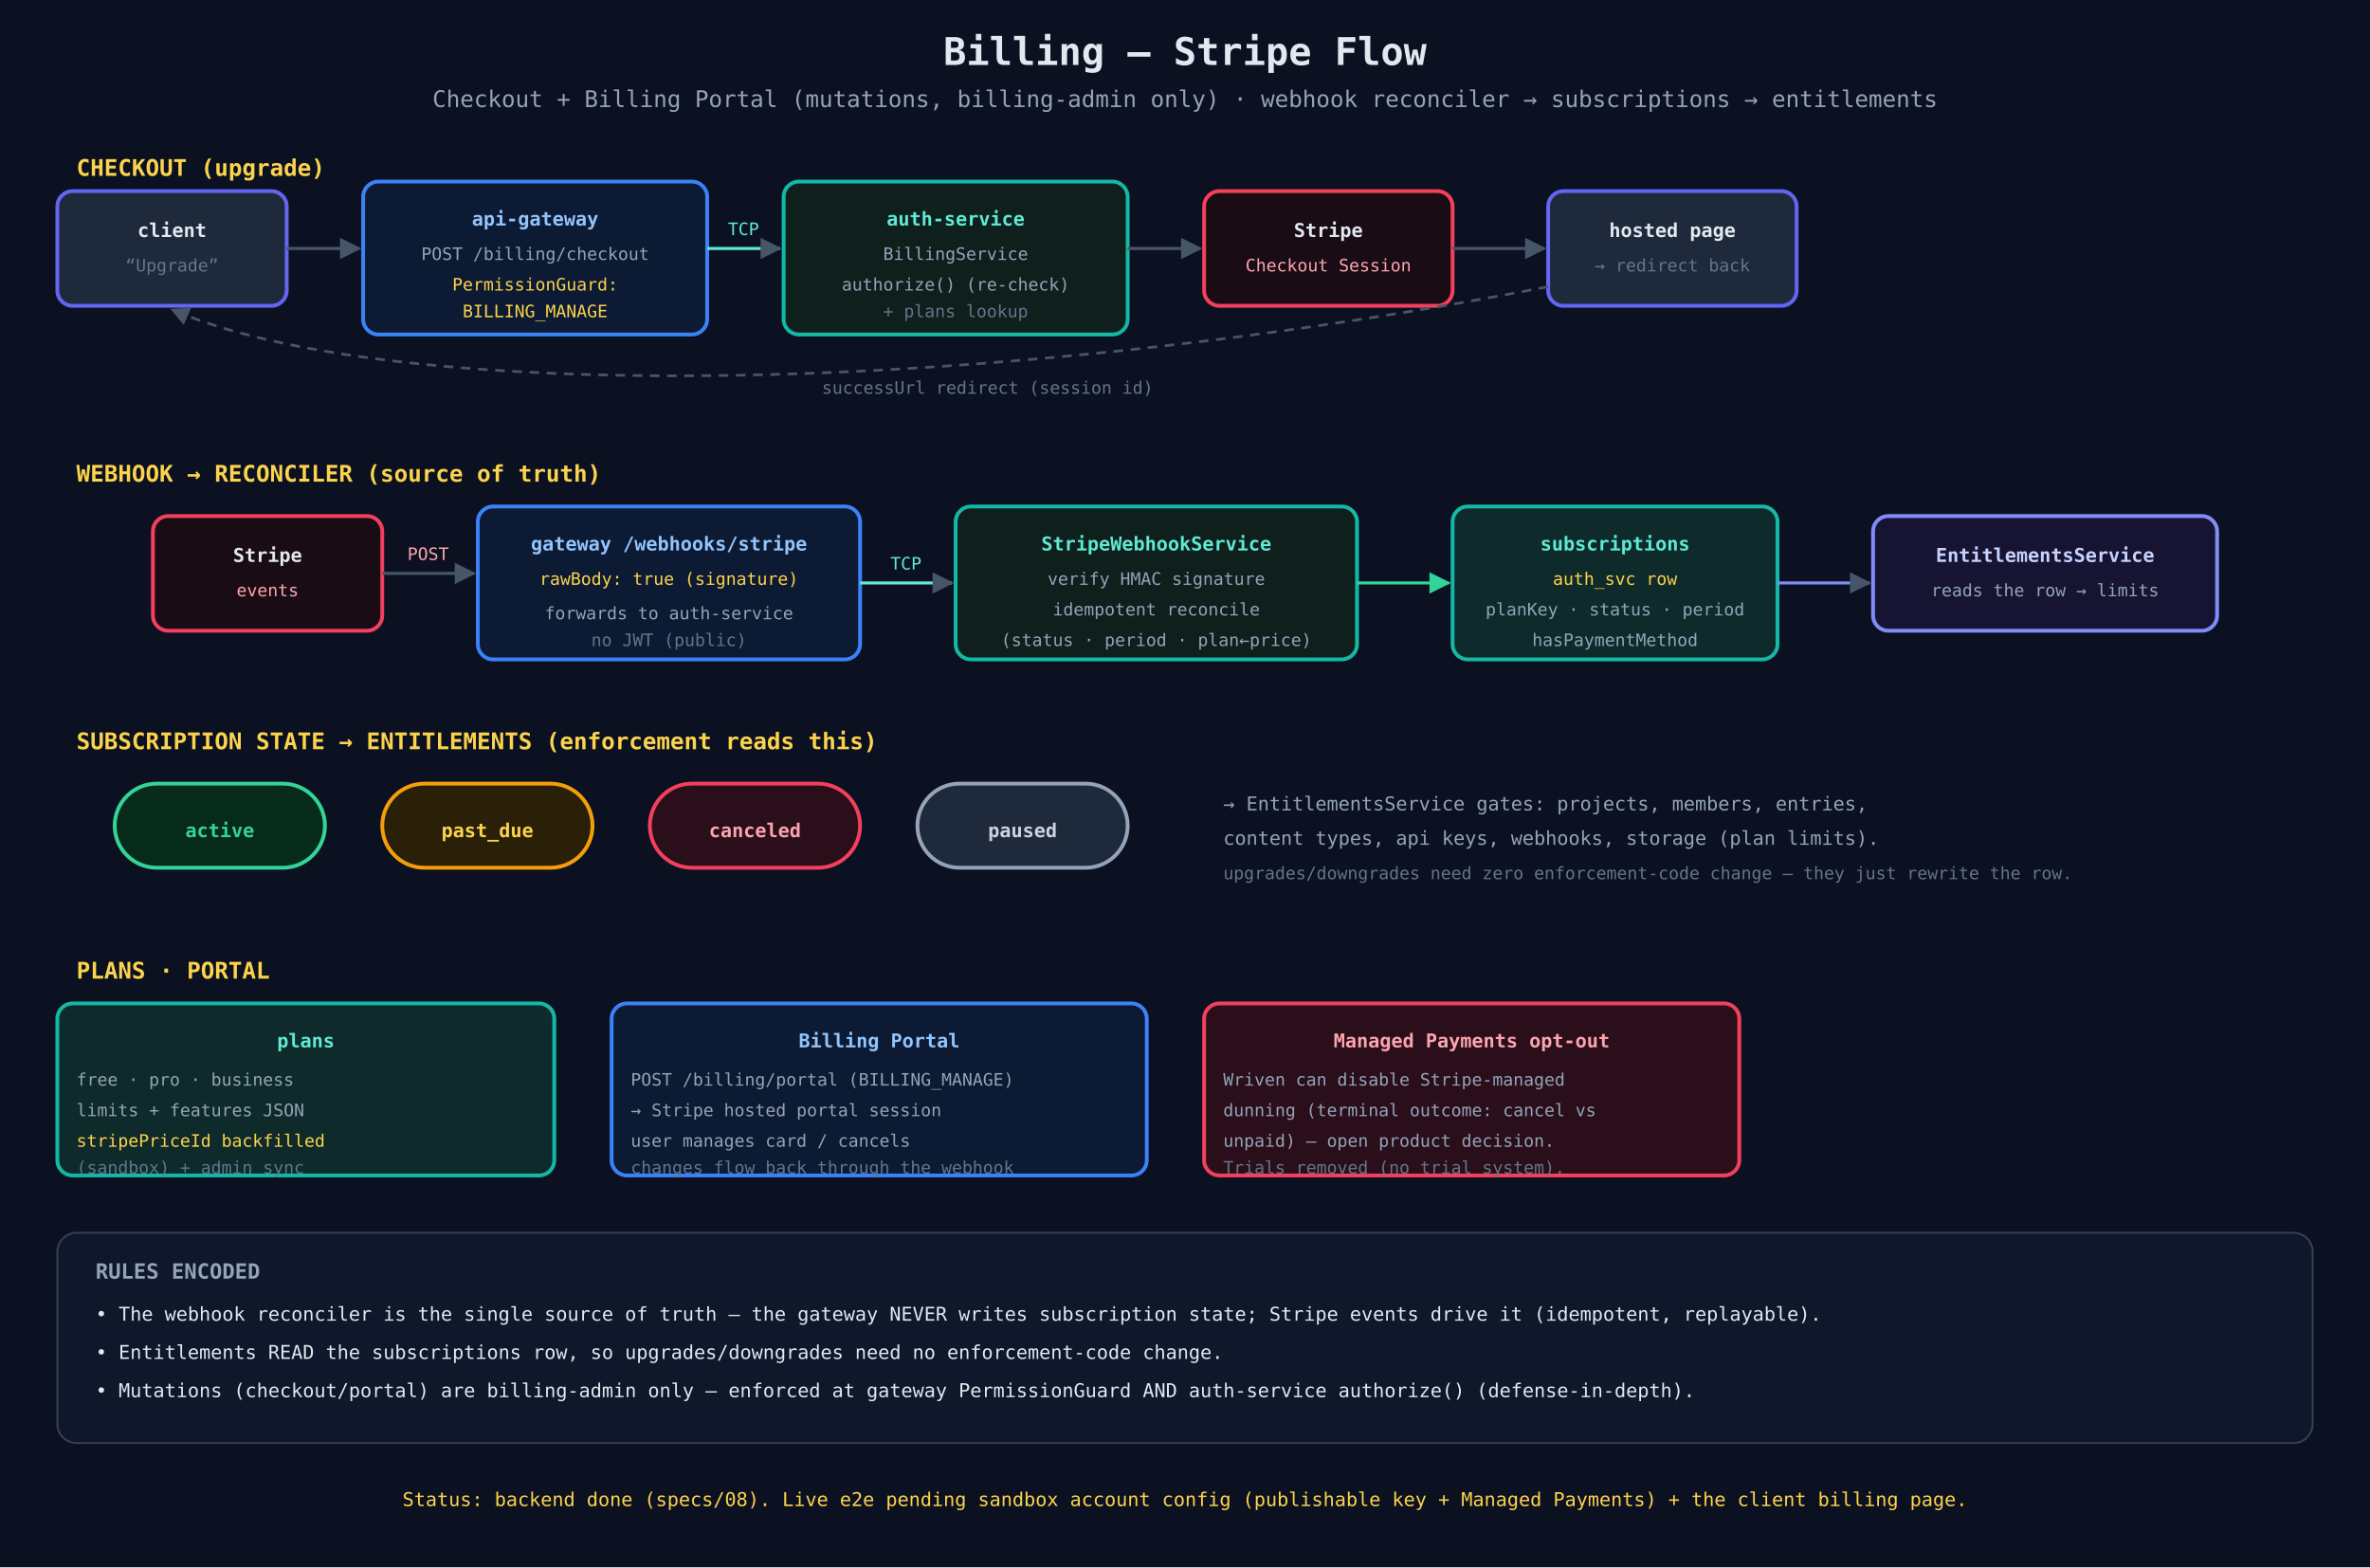
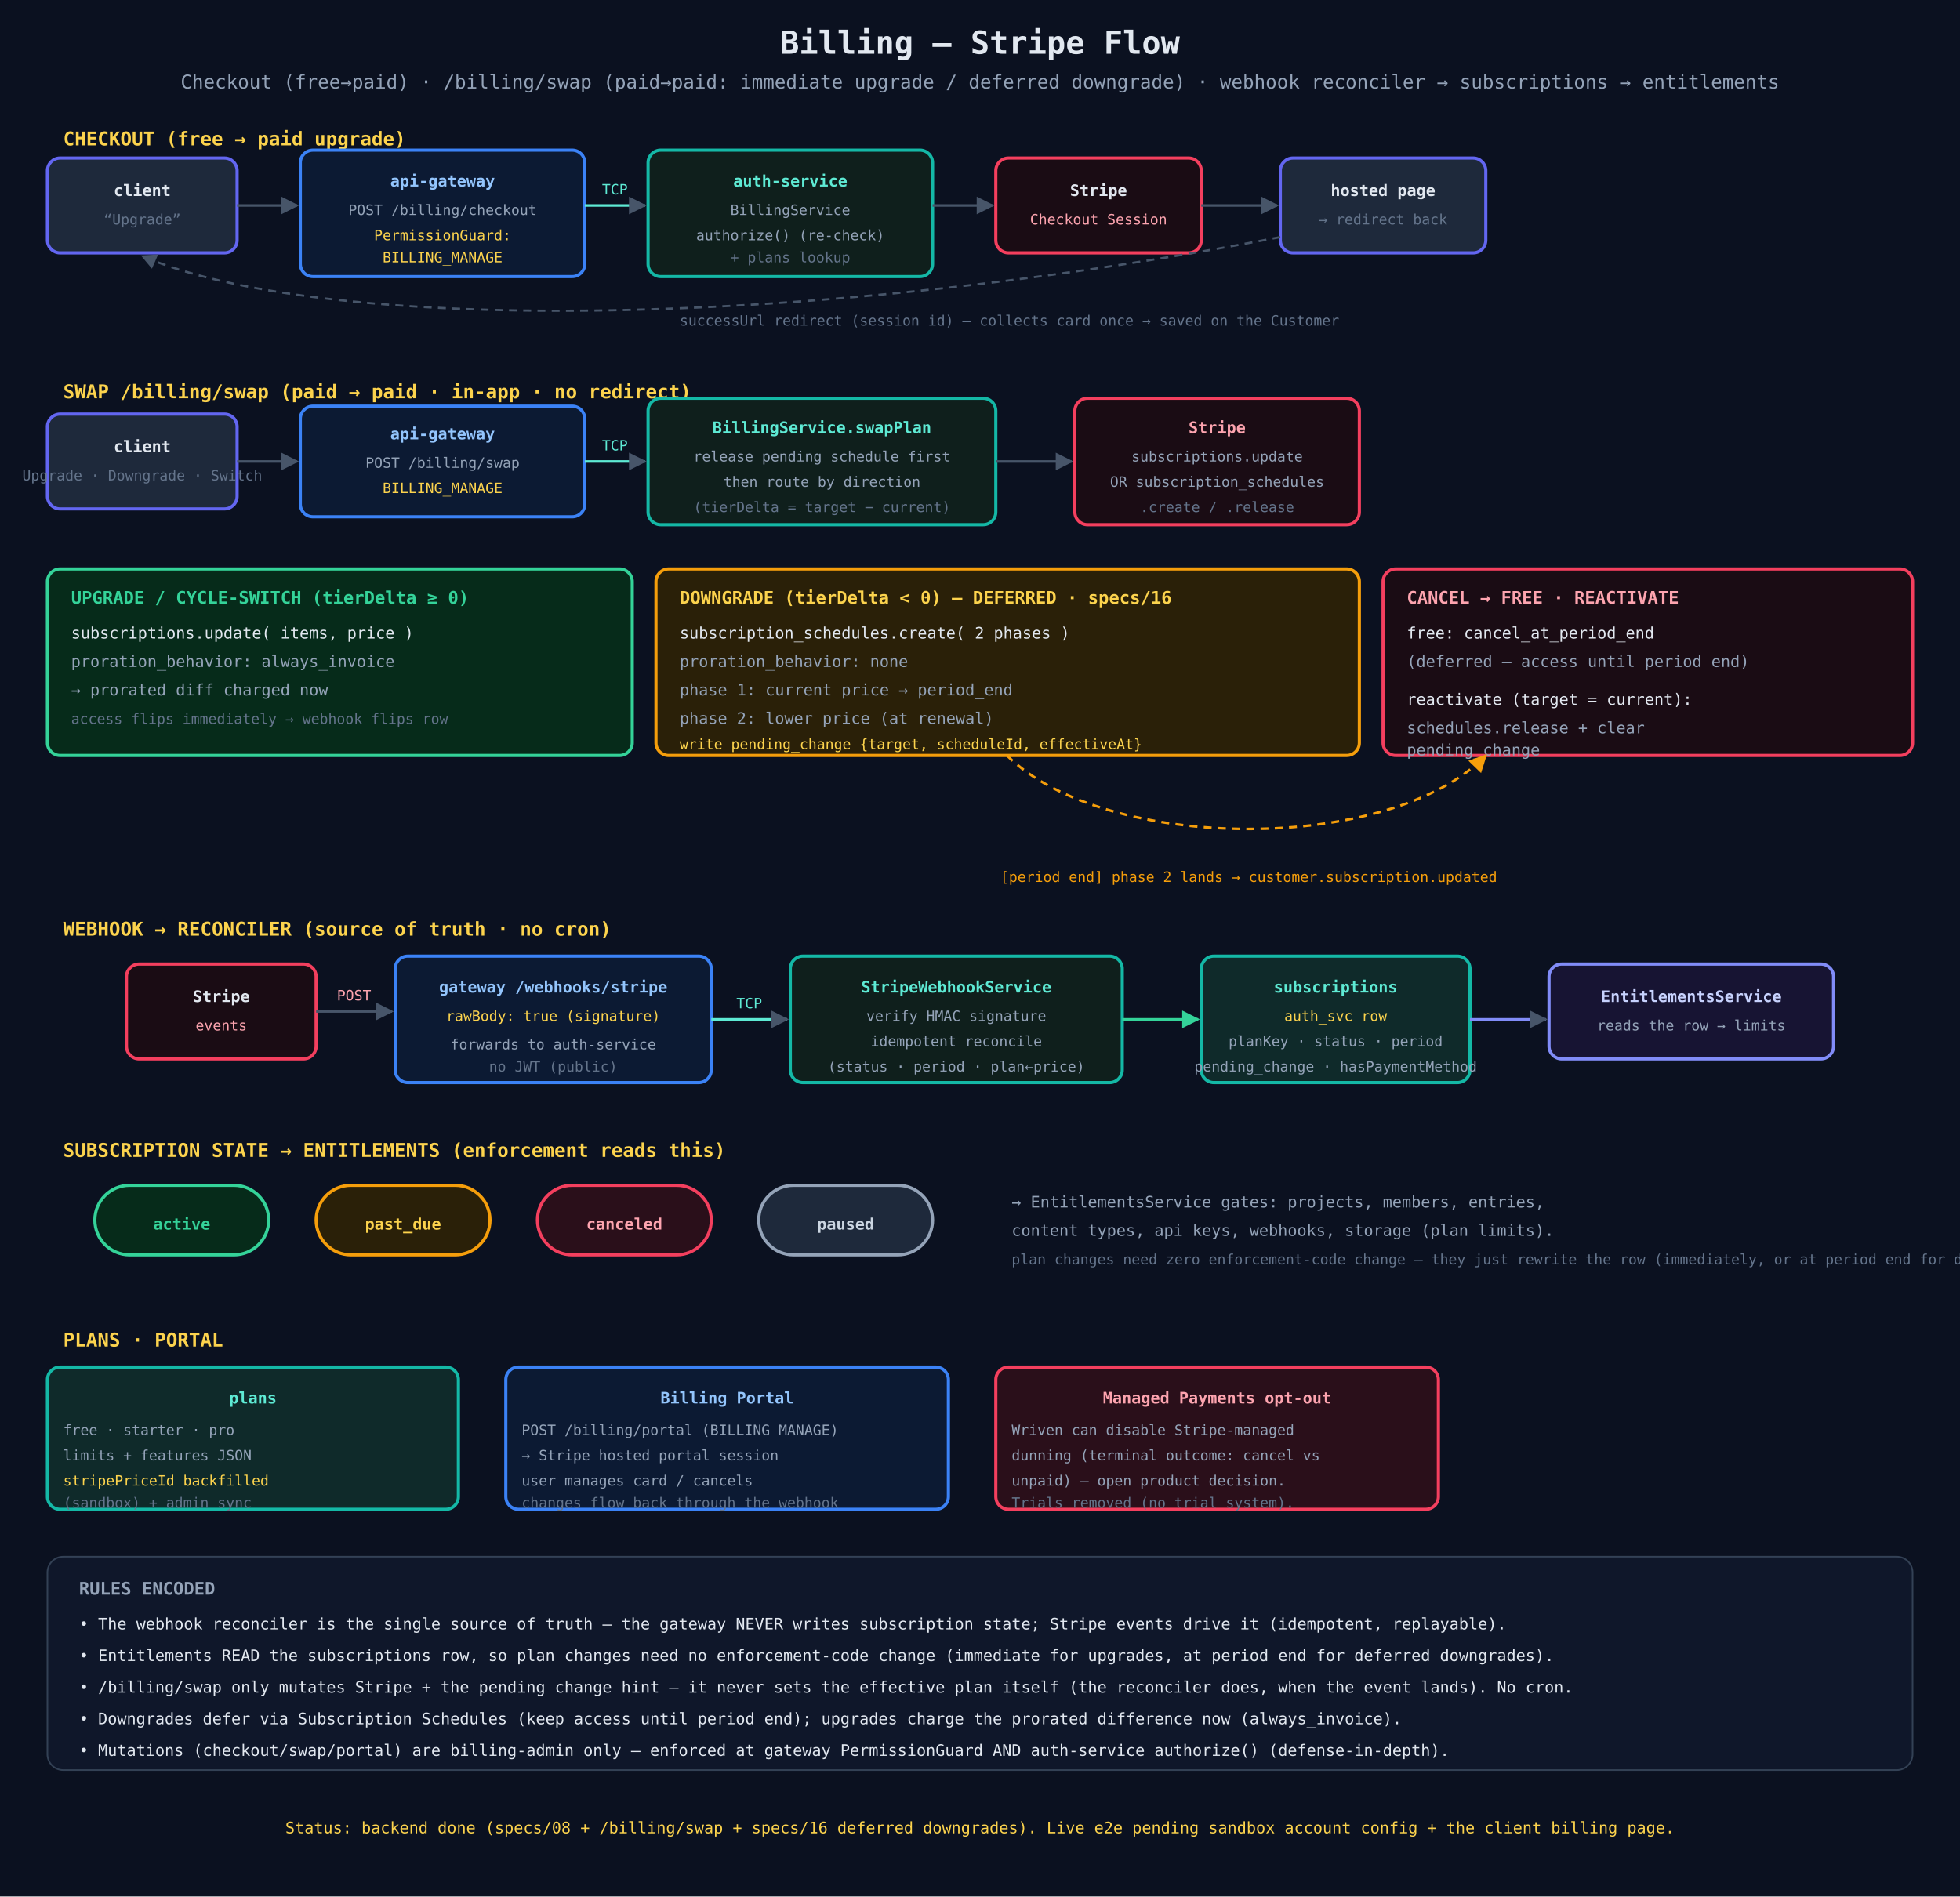
- <svg xmlns="http://www.w3.org/2000/svg" viewBox="0 0 1240 820" font-family="ui-monospace, SFMono-Regular, Menlo, Consolas, monospace" font-size="12">
+ <svg xmlns="http://www.w3.org/2000/svg" viewBox="0 0 1240 1200" font-family="ui-monospace, SFMono-Regular, Menlo, Consolas, monospace" font-size="12">
  <defs>
    <marker id="a" viewBox="0 0 10 10" refX="9" refY="5" markerWidth="7" markerHeight="7" orient="auto-start-reverse">
      <path d="M0,0 L10,5 L0,10 z" fill="#475569" />
    </marker>
    <marker id="ag" viewBox="0 0 10 10" refX="9" refY="5" markerWidth="7" markerHeight="7" orient="auto-start-reverse">
      <path d="M0,0 L10,5 L0,10 z" fill="#34d399" />
    </marker>
+     <marker id="am" viewBox="0 0 10 10" refX="9" refY="5" markerWidth="7" markerHeight="7" orient="auto-start-reverse">
+       <path d="M0,0 L10,5 L0,10 z" fill="#f59e0b" />
+     </marker>
  </defs>
-   <rect width="1240" height="820" fill="#0b1120" />
+   <rect width="1240" height="1200" fill="#0b1120" />
  <text x="620" y="34" text-anchor="middle" fill="#e2e8f0" font-size="20" font-weight="bold">Billing — Stripe Flow</text>
-   <text x="620" y="56" text-anchor="middle" fill="#94a3b8" font-size="12">Checkout + Billing Portal (mutations, billing-admin only) · webhook reconciler → subscriptions → entitlements</text>
-   <text x="40" y="92" fill="#fcd34d" font-size="12" font-weight="bold">CHECKOUT (upgrade)</text>
+   <text x="620" y="56" text-anchor="middle" fill="#94a3b8" font-size="12">Checkout (free→paid) · /billing/swap (paid→paid: immediate upgrade / deferred downgrade) · webhook reconciler → subscriptions → entitlements</text>
+   <text x="40" y="92" fill="#fcd34d" font-size="12" font-weight="bold">CHECKOUT (free → paid upgrade)</text>
  <g>
    <rect x="30" y="100" width="120" height="60" rx="8" fill="#1e293b" stroke="#6366f1" stroke-width="2" />
    <text x="90" y="124" text-anchor="middle" fill="#e2e8f0" font-size="10" font-weight="bold">client</text>
    <text x="90" y="142" text-anchor="middle" fill="#64748b" font-size="9">“Upgrade”</text>
  </g>
  <g>
    <rect x="190" y="95" width="180" height="80" rx="8" fill="#0c1a33" stroke="#3b82f6" stroke-width="2" />
    <text x="280" y="118" text-anchor="middle" fill="#93c5fd" font-size="10" font-weight="bold">api-gateway</text>
    <text x="280" y="136" text-anchor="middle" fill="#94a3b8" font-size="9">POST /billing/checkout</text>
    <text x="280" y="152" text-anchor="middle" fill="#fcd34d" font-size="9">PermissionGuard:</text>
    <text x="280" y="166" text-anchor="middle" fill="#fcd34d" font-size="9">BILLING_MANAGE</text>
  </g>
  <g>
    <rect x="410" y="95" width="180" height="80" rx="8" fill="#0f1f1c" stroke="#14b8a6" stroke-width="2" />
    <text x="500" y="118" text-anchor="middle" fill="#5eead4" font-size="10" font-weight="bold">auth-service</text>
    <text x="500" y="136" text-anchor="middle" fill="#94a3b8" font-size="9">BillingService</text>
    <text x="500" y="152" text-anchor="middle" fill="#94a3b8" font-size="9">authorize() (re-check)</text>
    <text x="500" y="166" text-anchor="middle" fill="#64748b" font-size="9">+ plans lookup</text>
  </g>
  <g>
    <rect x="630" y="100" width="130" height="60" rx="8" fill="#1a0c14" stroke="#f43f5e" stroke-width="2" />
    <text x="695" y="124" text-anchor="middle" fill="#e2e8f0" font-size="10" font-weight="bold">Stripe</text>
    <text x="695" y="142" text-anchor="middle" fill="#fda4af" font-size="9">Checkout Session</text>
  </g>
  <g>
    <rect x="810" y="100" width="130" height="60" rx="8" fill="#1e293b" stroke="#6366f1" stroke-width="2" />
    <text x="875" y="124" text-anchor="middle" fill="#e2e8f0" font-size="10" font-weight="bold">hosted page</text>
    <text x="875" y="142" text-anchor="middle" fill="#64748b" font-size="9">→ redirect back</text>
  </g>
  <line x1="150" y1="130" x2="188" y2="130" stroke="#475569" stroke-width="1.6" marker-end="url(#a)" />
  <line x1="370" y1="130" x2="408" y2="130" stroke="#5eead4" stroke-width="1.6" marker-end="url(#a)" />
  <text x="389" y="123" text-anchor="middle" fill="#5eead4" font-size="9">TCP</text>
  <line x1="590" y1="130" x2="628" y2="130" stroke="#475569" stroke-width="1.6" marker-end="url(#a)" />
  <line x1="760" y1="130" x2="808" y2="130" stroke="#475569" stroke-width="1.6" marker-end="url(#a)" />
  <path d="M810,150 C 500,210 200,210 90,162" fill="none" stroke="#475569" stroke-width="1.4" stroke-dasharray="5 4" marker-end="url(#a)" />
-   <text x="430" y="206" fill="#64748b" font-size="9">successUrl redirect (session id)</text>
-   <text x="40" y="252" fill="#fcd34d" font-size="12" font-weight="bold">WEBHOOK → RECONCILER (source of truth)</text>
-   <g>
-     <rect x="80" y="270" width="120" height="60" rx="8" fill="#1a0c14" stroke="#f43f5e" stroke-width="2" />
-     <text x="140" y="294" text-anchor="middle" fill="#e2e8f0" font-size="10" font-weight="bold">Stripe</text>
-     <text x="140" y="312" text-anchor="middle" fill="#fda4af" font-size="9">events</text>
-   </g>
-   <g>
-     <rect x="250" y="265" width="200" height="80" rx="8" fill="#0c1a33" stroke="#3b82f6" stroke-width="2" />
-     <text x="350" y="288" text-anchor="middle" fill="#93c5fd" font-size="10" font-weight="bold">gateway /webhooks/stripe</text>
-     <text x="350" y="306" text-anchor="middle" fill="#fcd34d" font-size="9">rawBody: true (signature)</text>
-     <text x="350" y="324" text-anchor="middle" fill="#94a3b8" font-size="9">forwards to auth-service</text>
-     <text x="350" y="338" text-anchor="middle" fill="#64748b" font-size="9">no JWT (public)</text>
-   </g>
-   <g>
-     <rect x="500" y="265" width="210" height="80" rx="8" fill="#0f1f1c" stroke="#14b8a6" stroke-width="2" />
-     <text x="605" y="288" text-anchor="middle" fill="#5eead4" font-size="10" font-weight="bold">StripeWebhookService</text>
-     <text x="605" y="306" text-anchor="middle" fill="#94a3b8" font-size="9">verify HMAC signature</text>
-     <text x="605" y="322" text-anchor="middle" fill="#94a3b8" font-size="9">idempotent reconcile</text>
-     <text x="605" y="338" text-anchor="middle" fill="#94a3b8" font-size="9">(status · period · plan←price)</text>
-   </g>
-   <g>
-     <rect x="760" y="265" width="170" height="80" rx="8" fill="#0f2a2a" stroke="#14b8a6" stroke-width="2" />
-     <text x="845" y="288" text-anchor="middle" fill="#5eead4" font-size="10" font-weight="bold">subscriptions</text>
-     <text x="845" y="306" text-anchor="middle" fill="#fcd34d" font-size="9">auth_svc row</text>
-     <text x="845" y="322" text-anchor="middle" fill="#94a3b8" font-size="9">planKey · status · period</text>
-     <text x="845" y="338" text-anchor="middle" fill="#94a3b8" font-size="9">hasPaymentMethod</text>
-   </g>
-   <g>
-     <rect x="980" y="270" width="180" height="60" rx="8" fill="#171433" stroke="#818cf8" stroke-width="2" />
-     <text x="1070" y="294" text-anchor="middle" fill="#c7d2fe" font-size="10" font-weight="bold">EntitlementsService</text>
-     <text x="1070" y="312" text-anchor="middle" fill="#94a3b8" font-size="9">reads the row → limits</text>
-   </g>
-   <line x1="200" y1="300" x2="248" y2="300" stroke="#475569" stroke-width="1.6" marker-end="url(#a)" />
-   <text x="224" y="293" text-anchor="middle" fill="#fda4af" font-size="9">POST</text>
-   <line x1="450" y1="305" x2="498" y2="305" stroke="#5eead4" stroke-width="1.6" marker-end="url(#a)" />
-   <text x="474" y="298" text-anchor="middle" fill="#5eead4" font-size="9">TCP</text>
-   <line x1="710" y1="305" x2="758" y2="305" stroke="#34d399" stroke-width="1.6" marker-end="url(#ag)" />
-   <line x1="930" y1="305" x2="978" y2="305" stroke="#818cf8" stroke-width="1.6" marker-end="url(#a)" />
-   <text x="40" y="392" fill="#fcd34d" font-size="12" font-weight="bold">SUBSCRIPTION STATE → ENTITLEMENTS (enforcement reads this)</text>
+   <text x="430" y="206" fill="#64748b" font-size="9">successUrl redirect (session id) — collects card once → saved on the Customer</text>
+   <text x="40" y="252" fill="#fcd34d" font-size="12" font-weight="bold">SWAP  /billing/swap  (paid → paid · in-app · no redirect)</text>
+   <g>
+     <rect x="30" y="262" width="120" height="60" rx="8" fill="#1e293b" stroke="#6366f1" stroke-width="2" />
+     <text x="90" y="286" text-anchor="middle" fill="#e2e8f0" font-size="10" font-weight="bold">client</text>
+     <text x="90" y="304" text-anchor="middle" fill="#64748b" font-size="9">Upgrade · Downgrade · Switch</text>
+   </g>
+   <g>
+     <rect x="190" y="257" width="180" height="70" rx="8" fill="#0c1a33" stroke="#3b82f6" stroke-width="2" />
+     <text x="280" y="278" text-anchor="middle" fill="#93c5fd" font-size="10" font-weight="bold">api-gateway</text>
+     <text x="280" y="296" text-anchor="middle" fill="#94a3b8" font-size="9">POST /billing/swap</text>
+     <text x="280" y="312" text-anchor="middle" fill="#fcd34d" font-size="9">BILLING_MANAGE</text>
+   </g>
+   <g>
+     <rect x="410" y="252" width="220" height="80" rx="8" fill="#0f1f1c" stroke="#14b8a6" stroke-width="2" />
+     <text x="520" y="274" text-anchor="middle" fill="#5eead4" font-size="10" font-weight="bold">BillingService.swapPlan</text>
+     <text x="520" y="292" text-anchor="middle" fill="#94a3b8" font-size="9">release pending schedule first</text>
+     <text x="520" y="308" text-anchor="middle" fill="#94a3b8" font-size="9">then route by direction</text>
+     <text x="520" y="324" text-anchor="middle" fill="#64748b" font-size="9">(tierDelta = target − current)</text>
+   </g>
+   <g>
+     <rect x="680" y="252" width="180" height="80" rx="8" fill="#1a0c14" stroke="#f43f5e" stroke-width="2" />
+     <text x="770" y="274" text-anchor="middle" fill="#fda4af" font-size="10" font-weight="bold">Stripe</text>
+     <text x="770" y="292" text-anchor="middle" fill="#94a3b8" font-size="9">subscriptions.update</text>
+     <text x="770" y="308" text-anchor="middle" fill="#94a3b8" font-size="9">OR subscription_schedules</text>
+     <text x="770" y="324" text-anchor="middle" fill="#64748b" font-size="9">.create / .release</text>
+   </g>
+   <line x1="150" y1="292" x2="188" y2="292" stroke="#475569" stroke-width="1.6" marker-end="url(#a)" />
+   <line x1="370" y1="292" x2="408" y2="292" stroke="#5eead4" stroke-width="1.6" marker-end="url(#a)" />
+   <text x="389" y="285" text-anchor="middle" fill="#5eead4" font-size="9">TCP</text>
+   <line x1="630" y1="292" x2="678" y2="292" stroke="#475569" stroke-width="1.6" marker-end="url(#a)" />
+   <g>
+     <rect x="30" y="360" width="370" height="118" rx="8" fill="#062b1a" stroke="#34d399" stroke-width="2" />
+     <text x="45" y="382" fill="#34d399" font-size="11" font-weight="bold">UPGRADE / CYCLE-SWITCH  (tierDelta ≥ 0)</text>
+     <text x="45" y="404" fill="#e2e8f0" font-size="10">subscriptions.update( items, price )</text>
+     <text x="45" y="422" fill="#94a3b8" font-size="10">proration_behavior: always_invoice</text>
+     <text x="45" y="440" fill="#94a3b8" font-size="10">→ prorated diff charged now</text>
+     <text x="45" y="458" fill="#64748b" font-size="9">access flips immediately → webhook flips row</text>
+   </g>
+   <g>
+     <rect x="415" y="360" width="445" height="118" rx="8" fill="#2a2008" stroke="#f59e0b" stroke-width="2" />
+     <text x="430" y="382" fill="#fcd34d" font-size="11" font-weight="bold">DOWNGRADE  (tierDelta &lt; 0) — DEFERRED · specs/16</text>
+     <text x="430" y="404" fill="#e2e8f0" font-size="10">subscription_schedules.create( 2 phases )</text>
+     <text x="430" y="422" fill="#94a3b8" font-size="10">proration_behavior: none</text>
+     <text x="430" y="440" fill="#94a3b8" font-size="10">phase 1: current price → period_end</text>
+     <text x="430" y="458" fill="#94a3b8" font-size="10">phase 2: lower price (at renewal)</text>
+     <text x="430" y="474" fill="#fcd34d" font-size="9">write pending_change {target, scheduleId, effectiveAt}</text>
+   </g>
+   <g>
+     <rect x="875" y="360" width="335" height="118" rx="8" fill="#1a0c14" stroke="#f43f5e" stroke-width="2" />
+     <text x="890" y="382" fill="#fda4af" font-size="11" font-weight="bold">CANCEL → FREE · REACTIVATE</text>
+     <text x="890" y="404" fill="#e2e8f0" font-size="10">free: cancel_at_period_end</text>
+     <text x="890" y="422" fill="#94a3b8" font-size="10">(deferred — access until period end)</text>
+     <text x="890" y="446" fill="#e2e8f0" font-size="10">reactivate (target = current):</text>
+     <text x="890" y="464" fill="#94a3b8" font-size="10">schedules.release + clear</text>
+     <text x="890" y="478" fill="#94a3b8" font-size="10">pending_change</text>
+   </g>
+   <path d="M637,478 C 700,540 880,540 940,478" fill="none" stroke="#f59e0b" stroke-width="1.6" stroke-dasharray="5 4" marker-end="url(#am)" />
+   <text x="790" y="558" text-anchor="middle" fill="#f59e0b" font-size="9">[period end] phase 2 lands → customer.subscription.updated</text>
+   <text x="40" y="592" fill="#fcd34d" font-size="12" font-weight="bold">WEBHOOK → RECONCILER (source of truth · no cron)</text>
+   <g>
+     <rect x="80" y="610" width="120" height="60" rx="8" fill="#1a0c14" stroke="#f43f5e" stroke-width="2" />
+     <text x="140" y="634" text-anchor="middle" fill="#e2e8f0" font-size="10" font-weight="bold">Stripe</text>
+     <text x="140" y="652" text-anchor="middle" fill="#fda4af" font-size="9">events</text>
+   </g>
+   <g>
+     <rect x="250" y="605" width="200" height="80" rx="8" fill="#0c1a33" stroke="#3b82f6" stroke-width="2" />
+     <text x="350" y="628" text-anchor="middle" fill="#93c5fd" font-size="10" font-weight="bold">gateway /webhooks/stripe</text>
+     <text x="350" y="646" text-anchor="middle" fill="#fcd34d" font-size="9">rawBody: true (signature)</text>
+     <text x="350" y="664" text-anchor="middle" fill="#94a3b8" font-size="9">forwards to auth-service</text>
+     <text x="350" y="678" text-anchor="middle" fill="#64748b" font-size="9">no JWT (public)</text>
+   </g>
+   <g>
+     <rect x="500" y="605" width="210" height="80" rx="8" fill="#0f1f1c" stroke="#14b8a6" stroke-width="2" />
+     <text x="605" y="628" text-anchor="middle" fill="#5eead4" font-size="10" font-weight="bold">StripeWebhookService</text>
+     <text x="605" y="646" text-anchor="middle" fill="#94a3b8" font-size="9">verify HMAC signature</text>
+     <text x="605" y="662" text-anchor="middle" fill="#94a3b8" font-size="9">idempotent reconcile</text>
+     <text x="605" y="678" text-anchor="middle" fill="#94a3b8" font-size="9">(status · period · plan←price)</text>
+   </g>
+   <g>
+     <rect x="760" y="605" width="170" height="80" rx="8" fill="#0f2a2a" stroke="#14b8a6" stroke-width="2" />
+     <text x="845" y="628" text-anchor="middle" fill="#5eead4" font-size="10" font-weight="bold">subscriptions</text>
+     <text x="845" y="646" text-anchor="middle" fill="#fcd34d" font-size="9">auth_svc row</text>
+     <text x="845" y="662" text-anchor="middle" fill="#94a3b8" font-size="9">planKey · status · period</text>
+     <text x="845" y="678" text-anchor="middle" fill="#94a3b8" font-size="9">pending_change · hasPaymentMethod</text>
+   </g>
+   <g>
+     <rect x="980" y="610" width="180" height="60" rx="8" fill="#171433" stroke="#818cf8" stroke-width="2" />
+     <text x="1070" y="634" text-anchor="middle" fill="#c7d2fe" font-size="10" font-weight="bold">EntitlementsService</text>
+     <text x="1070" y="652" text-anchor="middle" fill="#94a3b8" font-size="9">reads the row → limits</text>
+   </g>
+   <line x1="200" y1="640" x2="248" y2="640" stroke="#475569" stroke-width="1.6" marker-end="url(#a)" />
+   <text x="224" y="633" text-anchor="middle" fill="#fda4af" font-size="9">POST</text>
+   <line x1="450" y1="645" x2="498" y2="645" stroke="#5eead4" stroke-width="1.6" marker-end="url(#a)" />
+   <text x="474" y="638" text-anchor="middle" fill="#5eead4" font-size="9">TCP</text>
+   <line x1="710" y1="645" x2="758" y2="645" stroke="#34d399" stroke-width="1.6" marker-end="url(#ag)" />
+   <line x1="930" y1="645" x2="978" y2="645" stroke="#818cf8" stroke-width="1.6" marker-end="url(#a)" />
+   <text x="40" y="732" fill="#fcd34d" font-size="12" font-weight="bold">SUBSCRIPTION STATE → ENTITLEMENTS (enforcement reads this)</text>
  <g font-size="10">
    <g>
-       <rect x="60" y="410" width="110" height="44" rx="22" fill="#062b1a" stroke="#34d399" stroke-width="2" />
-       <text x="115" y="438" text-anchor="middle" fill="#34d399" font-weight="bold">active</text>
-     </g>
-     <g>
-       <rect x="200" y="410" width="110" height="44" rx="22" fill="#2a2008" stroke="#f59e0b" stroke-width="2" />
-       <text x="255" y="438" text-anchor="middle" fill="#fcd34d" font-weight="bold">past_due</text>
-     </g>
-     <g>
-       <rect x="340" y="410" width="110" height="44" rx="22" fill="#2a0f1a" stroke="#f43f5e" stroke-width="2" />
-       <text x="395" y="438" text-anchor="middle" fill="#fda4af" font-weight="bold">canceled</text>
-     </g>
-     <g>
-       <rect x="480" y="410" width="110" height="44" rx="22" fill="#1e293b" stroke="#94a3b8" stroke-width="2" />
-       <text x="535" y="438" text-anchor="middle" fill="#cbd5e1" font-weight="bold">paused</text>
-     </g>
-   </g>
-   <text x="640" y="424" fill="#94a3b8" font-size="10">→ EntitlementsService gates: projects, members, entries,</text>
-   <text x="640" y="442" fill="#94a3b8" font-size="10">   content types, api keys, webhooks, storage (plan limits).</text>
-   <text x="640" y="460" fill="#64748b" font-size="9">upgrades/downgrades need zero enforcement-code change — they just rewrite the row.</text>
-   <text x="40" y="512" fill="#fcd34d" font-size="12" font-weight="bold">PLANS · PORTAL</text>
-   <g>
-     <rect x="30" y="525" width="260" height="90" rx="8" fill="#0f2a2a" stroke="#14b8a6" stroke-width="2" />
-     <text x="160" y="548" text-anchor="middle" fill="#5eead4" font-size="10" font-weight="bold">plans</text>
-     <text x="40" y="568" fill="#94a3b8" font-size="9">free · pro · business</text>
-     <text x="40" y="584" fill="#94a3b8" font-size="9">limits + features JSON</text>
-     <text x="40" y="600" fill="#fcd34d" font-size="9">stripePriceId backfilled</text>
-     <text x="40" y="614" fill="#64748b" font-size="9">(sandbox) + admin sync</text>
-   </g>
-   <g>
-     <rect x="320" y="525" width="280" height="90" rx="8" fill="#0c1a33" stroke="#3b82f6" stroke-width="2" />
-     <text x="460" y="548" text-anchor="middle" fill="#93c5fd" font-size="10" font-weight="bold">Billing Portal</text>
-     <text x="330" y="568" fill="#94a3b8" font-size="9">POST /billing/portal (BILLING_MANAGE)</text>
-     <text x="330" y="584" fill="#94a3b8" font-size="9">→ Stripe hosted portal session</text>
-     <text x="330" y="600" fill="#94a3b8" font-size="9">user manages card / cancels</text>
-     <text x="330" y="614" fill="#64748b" font-size="9">changes flow back through the webhook</text>
-   </g>
-   <g>
-     <rect x="630" y="525" width="280" height="90" rx="8" fill="#2a0f1a" stroke="#f43f5e" stroke-width="2" />
-     <text x="770" y="548" text-anchor="middle" fill="#fda4af" font-size="10" font-weight="bold">Managed Payments opt-out</text>
-     <text x="640" y="568" fill="#94a3b8" font-size="9">Wriven can disable Stripe-managed</text>
-     <text x="640" y="584" fill="#94a3b8" font-size="9">dunning (terminal outcome: cancel vs</text>
-     <text x="640" y="600" fill="#94a3b8" font-size="9">unpaid) — open product decision.</text>
-     <text x="640" y="614" fill="#64748b" font-size="9">Trials removed (no trial system).</text>
-   </g>
-   <g>
-     <rect x="30" y="645" width="1180" height="110" rx="10" fill="#0f172a" stroke="#334155" />
-     <text x="50" y="669" fill="#94a3b8" font-size="11" font-weight="bold">RULES ENCODED</text>
-     <text x="50" y="691" fill="#e2e8f0" font-size="10">• The webhook reconciler is the single source of truth — the gateway NEVER writes subscription state; Stripe events drive it (idempotent, replayable).</text>
-     <text x="50" y="711" fill="#e2e8f0" font-size="10">• Entitlements READ the subscriptions row, so upgrades/downgrades need no enforcement-code change.</text>
-     <text x="50" y="731" fill="#e2e8f0" font-size="10">• Mutations (checkout/portal) are billing-admin only — enforced at gateway PermissionGuard AND auth-service authorize() (defense-in-depth).</text>
-   </g>
-   <text x="620" y="788" text-anchor="middle" fill="#fcd34d" font-size="10">Status: backend done (specs/08). Live e2e pending sandbox account config (publishable key + Managed Payments) + the client billing page.</text>
+       <rect x="60" y="750" width="110" height="44" rx="22" fill="#062b1a" stroke="#34d399" stroke-width="2" />
+       <text x="115" y="778" text-anchor="middle" fill="#34d399" font-weight="bold">active</text>
+     </g>
+     <g>
+       <rect x="200" y="750" width="110" height="44" rx="22" fill="#2a2008" stroke="#f59e0b" stroke-width="2" />
+       <text x="255" y="778" text-anchor="middle" fill="#fcd34d" font-weight="bold">past_due</text>
+     </g>
+     <g>
+       <rect x="340" y="750" width="110" height="44" rx="22" fill="#2a0f1a" stroke="#f43f5e" stroke-width="2" />
+       <text x="395" y="778" text-anchor="middle" fill="#fda4af" font-weight="bold">canceled</text>
+     </g>
+     <g>
+       <rect x="480" y="750" width="110" height="44" rx="22" fill="#1e293b" stroke="#94a3b8" stroke-width="2" />
+       <text x="535" y="778" text-anchor="middle" fill="#cbd5e1" font-weight="bold">paused</text>
+     </g>
+   </g>
+   <text x="640" y="764" fill="#94a3b8" font-size="10">→ EntitlementsService gates: projects, members, entries,</text>
+   <text x="640" y="782" fill="#94a3b8" font-size="10">   content types, api keys, webhooks, storage (plan limits).</text>
+   <text x="640" y="800" fill="#64748b" font-size="9">plan changes need zero enforcement-code change — they just rewrite the row (immediately, or at period end for deferred downgrades).</text>
+   <text x="40" y="852" fill="#fcd34d" font-size="12" font-weight="bold">PLANS · PORTAL</text>
+   <g>
+     <rect x="30" y="865" width="260" height="90" rx="8" fill="#0f2a2a" stroke="#14b8a6" stroke-width="2" />
+     <text x="160" y="888" text-anchor="middle" fill="#5eead4" font-size="10" font-weight="bold">plans</text>
+     <text x="40" y="908" fill="#94a3b8" font-size="9">free · starter · pro</text>
+     <text x="40" y="924" fill="#94a3b8" font-size="9">limits + features JSON</text>
+     <text x="40" y="940" fill="#fcd34d" font-size="9">stripePriceId backfilled</text>
+     <text x="40" y="954" fill="#64748b" font-size="9">(sandbox) + admin sync</text>
+   </g>
+   <g>
+     <rect x="320" y="865" width="280" height="90" rx="8" fill="#0c1a33" stroke="#3b82f6" stroke-width="2" />
+     <text x="460" y="888" text-anchor="middle" fill="#93c5fd" font-size="10" font-weight="bold">Billing Portal</text>
+     <text x="330" y="908" fill="#94a3b8" font-size="9">POST /billing/portal (BILLING_MANAGE)</text>
+     <text x="330" y="924" fill="#94a3b8" font-size="9">→ Stripe hosted portal session</text>
+     <text x="330" y="940" fill="#94a3b8" font-size="9">user manages card / cancels</text>
+     <text x="330" y="954" fill="#64748b" font-size="9">changes flow back through the webhook</text>
+   </g>
+   <g>
+     <rect x="630" y="865" width="280" height="90" rx="8" fill="#2a0f1a" stroke="#f43f5e" stroke-width="2" />
+     <text x="770" y="888" text-anchor="middle" fill="#fda4af" font-size="10" font-weight="bold">Managed Payments opt-out</text>
+     <text x="640" y="908" fill="#94a3b8" font-size="9">Wriven can disable Stripe-managed</text>
+     <text x="640" y="924" fill="#94a3b8" font-size="9">dunning (terminal outcome: cancel vs</text>
+     <text x="640" y="940" fill="#94a3b8" font-size="9">unpaid) — open product decision.</text>
+     <text x="640" y="954" fill="#64748b" font-size="9">Trials removed (no trial system).</text>
+   </g>
+   <g>
+     <rect x="30" y="985" width="1180" height="135" rx="10" fill="#0f172a" stroke="#334155" />
+     <text x="50" y="1009" fill="#94a3b8" font-size="11" font-weight="bold">RULES ENCODED</text>
+     <text x="50" y="1031" fill="#e2e8f0" font-size="10">• The webhook reconciler is the single source of truth — the gateway NEVER writes subscription state; Stripe events drive it (idempotent, replayable).</text>
+     <text x="50" y="1051" fill="#e2e8f0" font-size="10">• Entitlements READ the subscriptions row, so plan changes need no enforcement-code change (immediate for upgrades, at period end for deferred downgrades).</text>
+     <text x="50" y="1071" fill="#e2e8f0" font-size="10">• /billing/swap only mutates Stripe + the pending_change hint — it never sets the effective plan itself (the reconciler does, when the event lands). No cron.</text>
+     <text x="50" y="1091" fill="#e2e8f0" font-size="10">• Downgrades defer via Subscription Schedules (keep access until period end); upgrades charge the prorated difference now (always_invoice).</text>
+     <text x="50" y="1111" fill="#e2e8f0" font-size="10">• Mutations (checkout/swap/portal) are billing-admin only — enforced at gateway PermissionGuard AND auth-service authorize() (defense-in-depth).</text>
+   </g>
+   <text x="620" y="1160" text-anchor="middle" fill="#fcd34d" font-size="10">Status: backend done (specs/08 + /billing/swap + specs/16 deferred downgrades). Live e2e pending sandbox account config + the client billing page.</text>
</svg>
